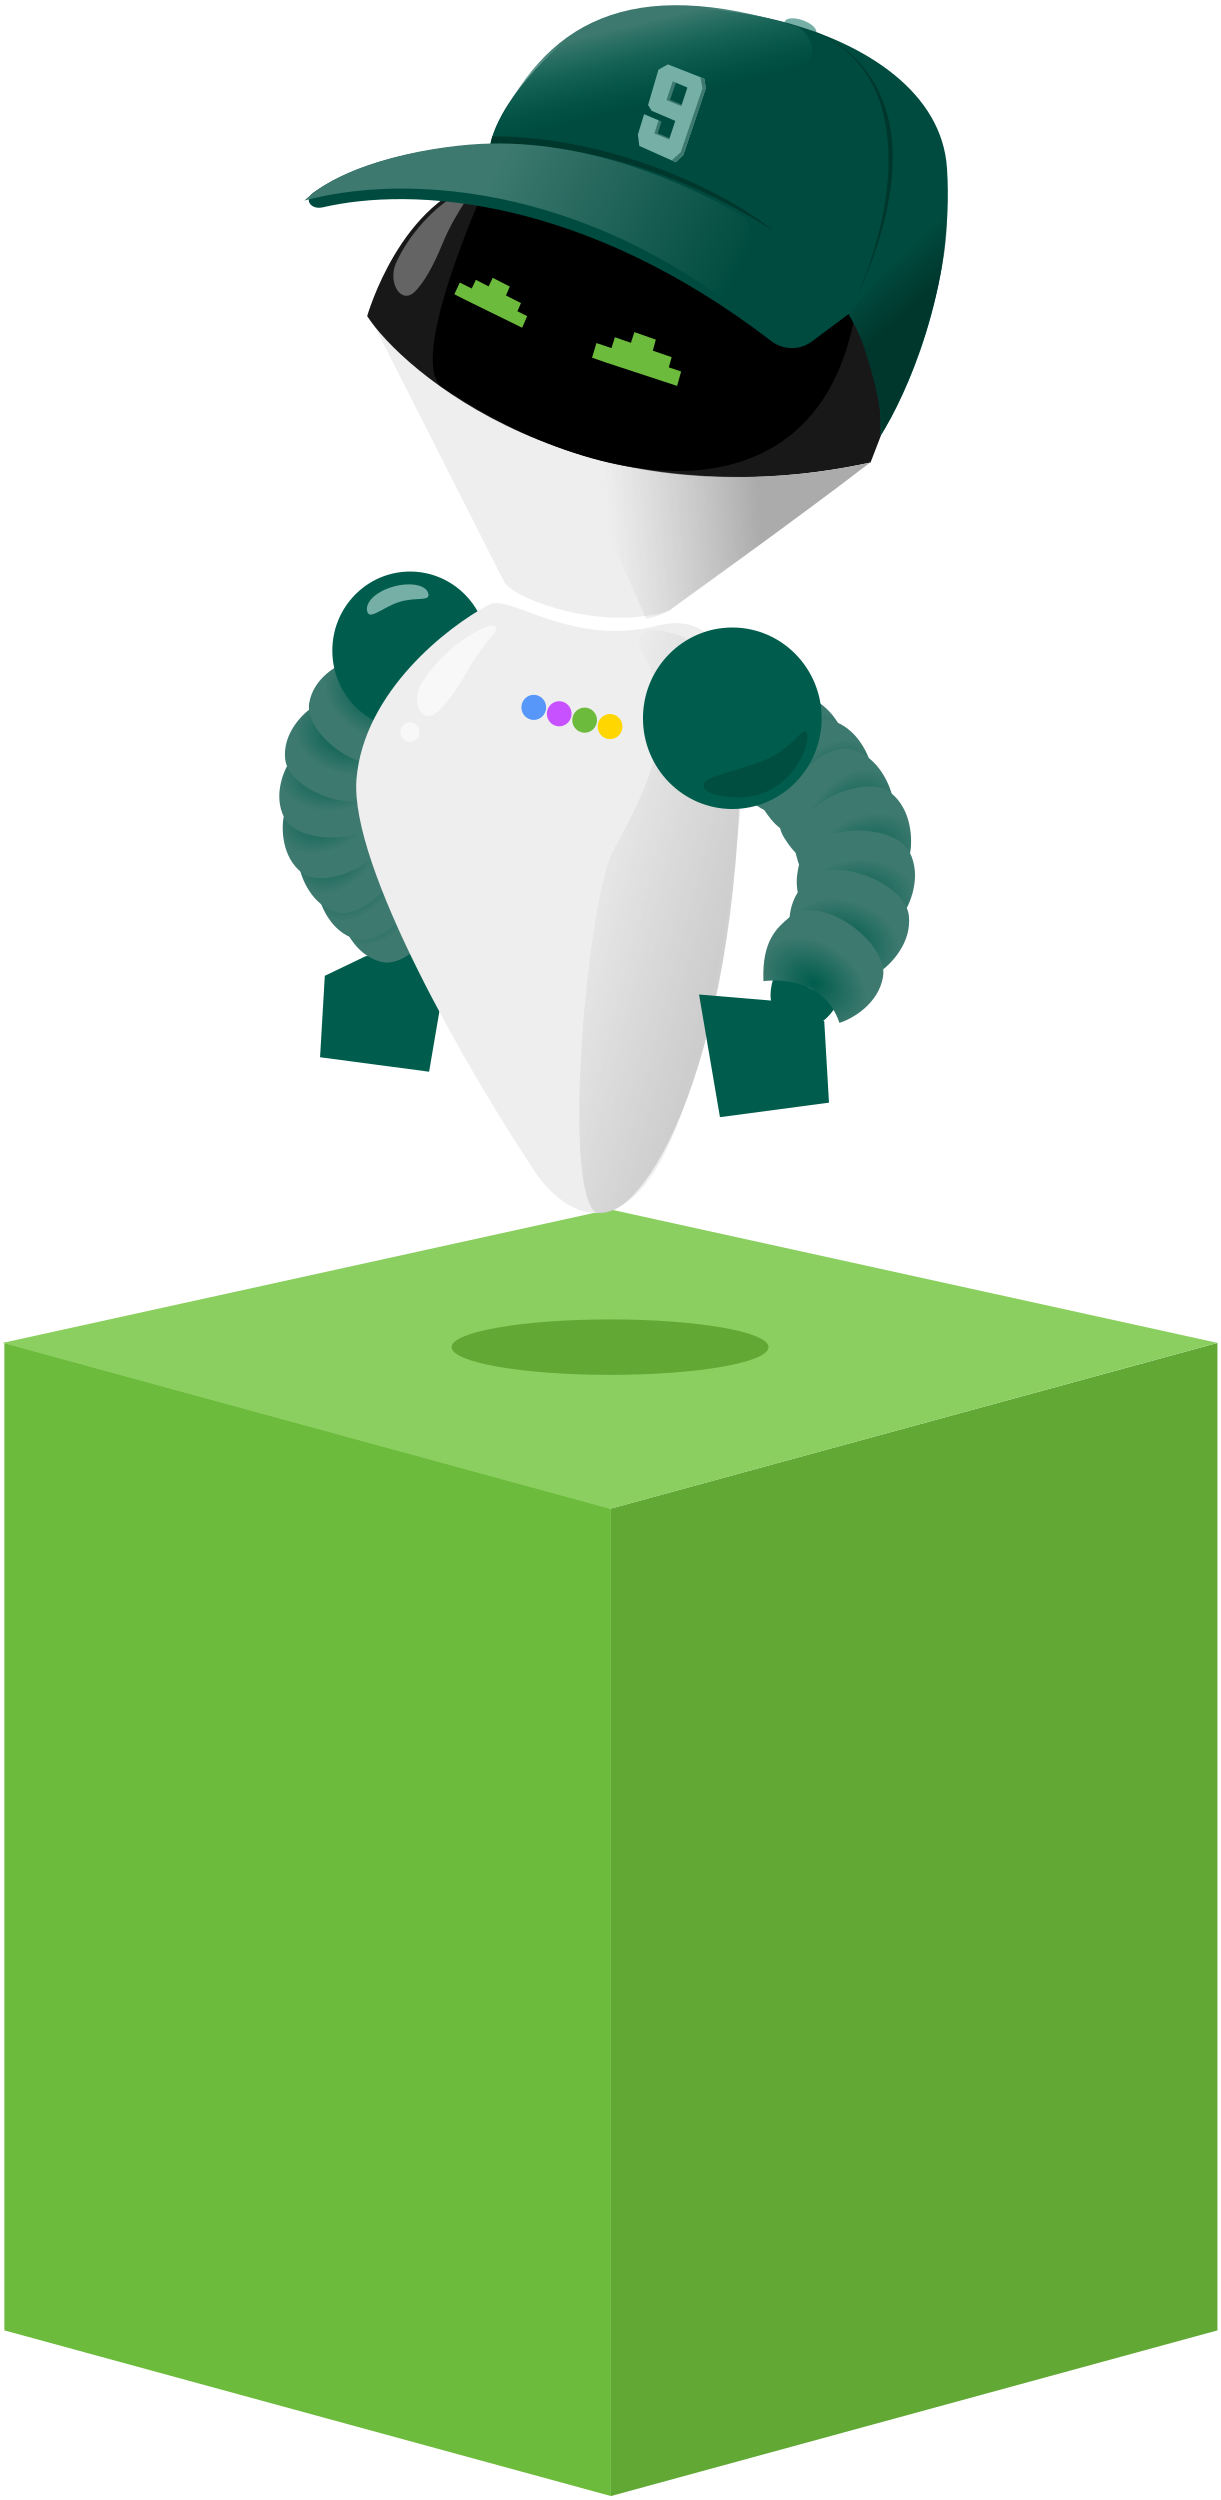
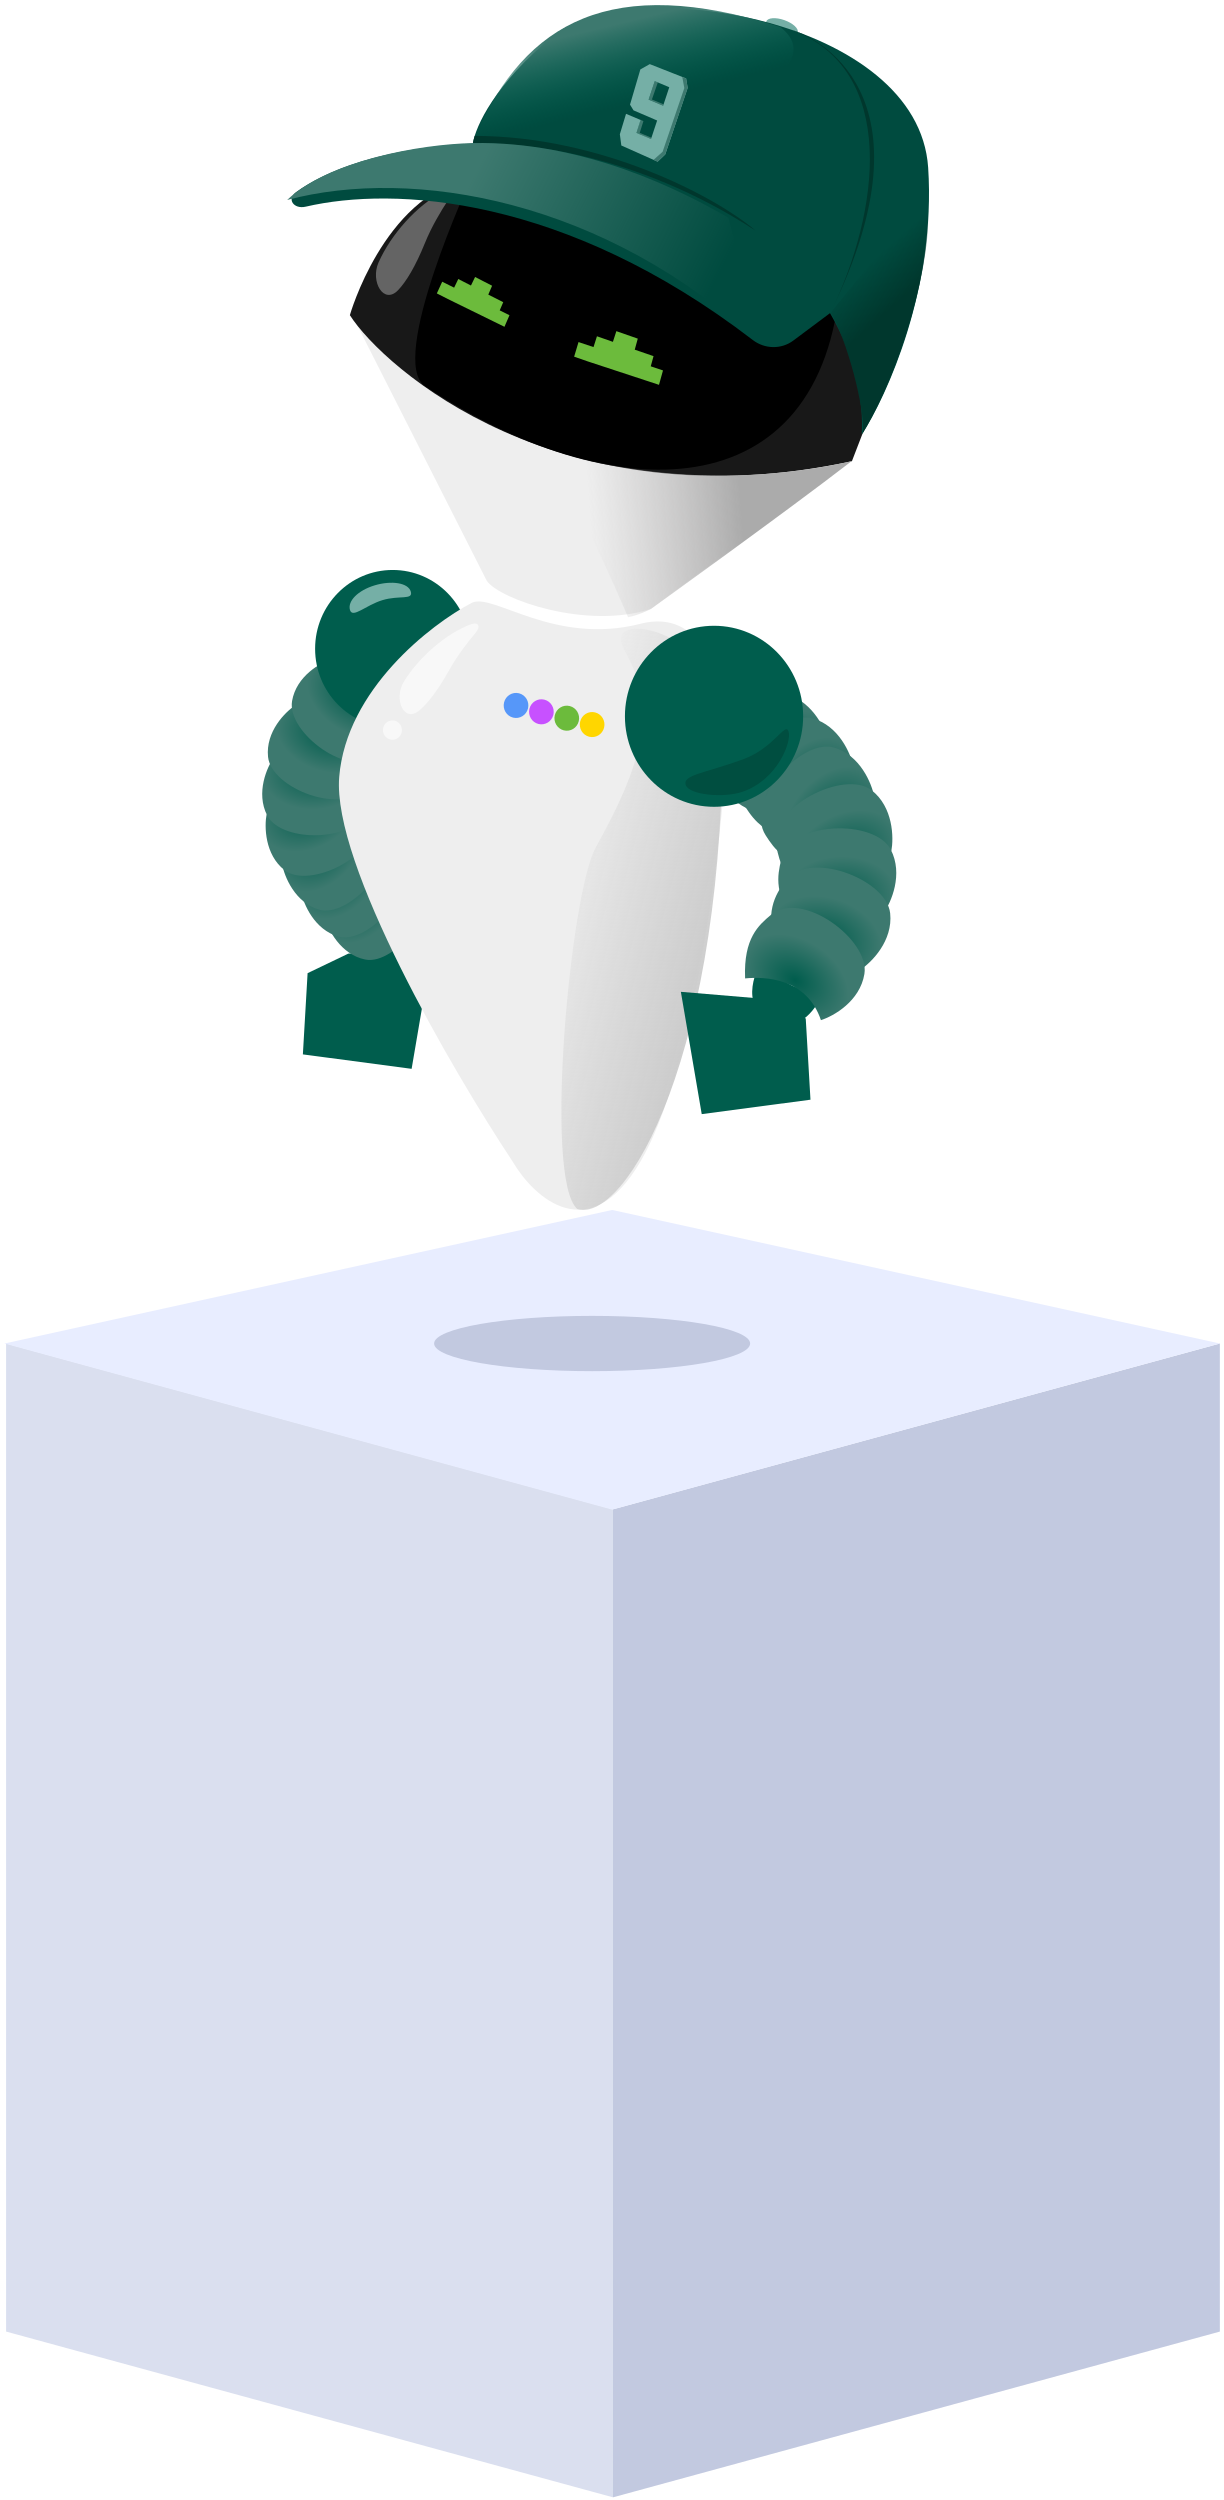
- <svg xmlns="http://www.w3.org/2000/svg" width="186" height="381" viewBox="0 0 186 381" fill="none">
-   <path d="M0.666 355.151L93.103 380.397V229.901L0.666 204.654V355.151Z" fill="#6CBB3C" />
-   <path d="M185.539 355.151L93.103 380.397V229.901L185.539 204.654V355.151Z" fill="#61A835" />
-   <path d="M92.974 184.31L185.539 204.654L92.974 229.954L0.409 204.654L92.974 184.31Z" fill="#8ACF5F" />
-   <ellipse cx="92.974" cy="205.304" rx="24.144" ry="4.225" fill="#61A835" />
-   <path d="M68.582 144.644L55.721 145.726L49.5 148.712L48.777 161.125L65.394 163.331L68.582 144.644Z" fill="#005D4D" />
-   <path d="M76.881 88.766L56.309 48.17L132.322 70.484L101.986 93.039C92.276 96.281 78.857 91.615 76.881 88.766Z" fill="#EEEEEE" />
-   <path d="M132.67 70.484C88.038 80.118 61.073 56.198 55.959 48.17C55.959 48.17 61.048 30.214 74.091 27.272C97.801 14.521 143.339 3.683 135.808 62.338C135.808 62.338 133.367 68.713 132.67 70.484Z" fill="#181818" />
-   <path d="M130.927 42.768C128.222 78.409 95.703 77.907 67.464 59.042C61.627 55.142 74.507 27.194 74.507 27.194L104.88 28.655L130.927 42.768Z" fill="black" />
-   <path d="M98.465 94.324C93.964 83.775 88.745 73.414 86.125 68.565C106.163 75.053 124.048 72.414 132.599 70.497C122.658 78.183 101.969 93.057 101.969 93.057C101.969 93.057 100.28 93.962 98.465 94.324Z" fill="url(#paint0_linear)" />
-   <path d="M70.043 29.416C66.239 31.369 62.251 35.805 60.338 40.121C59.045 43.041 61.142 46.653 63.34 44.336C64.573 43.036 65.966 40.757 67.437 37.13C68.461 34.606 69.903 32.216 70.964 30.601C71.667 29.532 71.182 28.831 70.043 29.416Z" fill="#646464" />
-   <path d="M52.116 140.206C52.608 142.025 54.534 145.856 58.295 146.629C62.996 147.594 70.339 138.06 66.904 133.547C65.549 131.767 63.836 129.541 58.304 129.577C58.266 129.572 58.244 129.571 58.244 129.577C58.423 132.336 58.071 138.363 52.116 140.206Z" fill="url(#paint1_radial)" />
-   <path d="M48.501 136.278C48.867 138.128 50.523 142.086 54.222 143.124C58.845 144.422 66.827 135.433 63.712 130.687C62.483 128.815 60.927 126.473 55.406 126.115C55.369 126.107 55.346 126.105 55.346 126.111C55.335 128.876 54.568 134.863 48.501 136.278Z" fill="url(#paint2_radial)" />
-   <path d="M45.608 132.08C45.948 133.935 47.55 137.917 51.234 139.008C55.838 140.372 63.944 131.498 60.895 126.708C59.692 124.818 58.169 122.454 52.654 122.017C52.617 122.009 52.594 122.007 52.594 122.013C52.544 124.777 51.694 130.753 45.608 132.08Z" fill="url(#paint3_radial)" />
-   <path d="M43.235 124.433C42.882 126.285 42.935 130.586 45.969 132.973C49.761 135.956 60.505 130.718 59.397 125.126C58.96 122.921 58.396 120.154 53.422 117.694C53.39 117.672 53.37 117.662 53.368 117.667C52.324 120.22 49.377 125.464 43.235 124.433Z" fill="url(#paint4_radial)" />
-   <path d="M44.382 115.685C43.293 117.214 41.556 121.137 43.315 124.6C45.514 128.93 57.431 128.784 58.748 123.239C59.267 121.052 59.905 118.302 56.417 113.94C56.397 113.907 56.383 113.888 56.379 113.893C54.372 115.76 49.523 119.252 44.382 115.685Z" fill="url(#paint5_radial)" />
-   <path d="M47.658 107.76C46.094 108.778 43.064 111.783 43.454 115.66C43.941 120.507 55.084 124.8 58.307 120.129C59.578 118.286 61.162 115.964 59.487 110.608C59.48 110.57 59.474 110.548 59.468 110.55C56.928 111.542 51.157 112.99 47.658 107.76Z" fill="url(#paint6_radial)" />
-   <path d="M53.272 100.684C51.496 101.235 47.779 103.297 47.124 107.137C46.305 111.938 55.892 119.128 60.237 115.515C61.951 114.089 64.094 112.288 63.904 106.671C63.908 106.633 63.908 106.61 63.902 106.61C61.193 106.869 55.251 106.679 53.272 100.684Z" fill="url(#paint7_radial)" />
-   <ellipse cx="62.498" cy="99.144" rx="11.852" ry="12.039" fill="#005D4D" />
-   <path d="M65.268 90.404C65.662 91.748 63.509 90.936 60.943 91.713C58.376 92.49 56.368 94.561 55.974 93.217C55.58 91.874 57.177 90.233 59.743 89.457C62.31 88.68 64.874 89.061 65.268 90.404Z" fill="#75AFA6" />
-   <path d="M54.331 118.705C55.447 105.387 68.278 95.446 74.555 92.14C77.728 90.469 87.106 98.72 100.357 95.328C112.826 92.136 114.305 111.267 113.259 118.705C112.213 132.755 108.168 164.184 100.357 177.501C92.547 190.819 84.085 183.051 80.831 177.501C71.533 163.452 53.215 132.023 54.331 118.705Z" fill="#EEEEEE" />
-   <ellipse rx="1.886" ry="1.913" transform="matrix(0.969832 0.243773 -0.236675 0.971589 81.3466 107.805)" fill="#5697F9" />
-   <ellipse rx="1.886" ry="1.913" transform="matrix(0.969832 0.243773 -0.236675 0.971589 85.2235 108.779)" fill="#C751FF" />
-   <ellipse rx="1.886" ry="1.913" transform="matrix(0.969832 0.243773 -0.236675 0.971589 89.0995 109.753)" fill="#6CBB3C" />
-   <ellipse rx="1.886" ry="1.913" transform="matrix(0.969832 0.243773 -0.236675 0.971589 92.9745 110.727)" fill="#FFD600" />
-   <path d="M93.481 129.591C100.324 117.259 103.247 108.626 97.917 99.383C94.115 92.789 111.502 96.128 112.911 108.626C113.552 161.219 97.98 187.015 90.718 184.758C85.507 180.245 89.703 136.401 93.481 129.591Z" fill="url(#paint8_linear)" />
-   <path d="M128.65 150.883C123.066 152.5 120.184 148.086 119.442 145.678C118.14 147.83 115.249 153.609 120.3 156.049C124.726 158.187 127.454 153.91 128.65 150.883Z" fill="#005D4D" />
-   <path d="M128.959 112.941C128.413 110.967 126.298 106.816 122.207 105.999C117.093 104.979 109.17 115.384 112.929 120.266C114.412 122.192 116.286 124.6 122.297 124.528C122.338 124.533 122.363 124.534 122.362 124.527C122.152 121.53 122.499 114.979 128.959 112.941Z" fill="url(#paint9_radial)" />
-   <path d="M132.911 117.187C132.502 115.179 130.679 110.888 126.654 109.782C121.623 108.401 113.003 118.216 116.416 123.354C117.762 125.381 119.466 127.916 125.467 128.272C125.508 128.28 125.532 128.282 125.532 128.276C125.529 125.271 126.327 118.761 132.911 117.187Z" fill="url(#paint10_radial)" />
-   <path d="M136.077 121.73C135.697 119.717 133.933 115.4 129.924 114.237C124.913 112.783 116.157 122.475 119.498 127.661C120.816 129.707 122.485 132.266 128.481 132.708C128.521 132.716 128.546 132.719 128.546 132.712C128.584 129.708 129.472 123.21 136.077 121.73Z" fill="url(#paint11_radial)" />
-   <path d="M138.7 130.026C139.073 128.011 138.99 123.337 135.679 120.763C131.542 117.544 119.898 123.301 121.135 129.37C121.623 131.764 122.252 134.767 127.671 137.41C127.706 137.433 127.727 137.445 127.73 137.439C128.849 134.658 132.021 128.943 138.7 130.026Z" fill="url(#paint12_radial)" />
-   <path d="M137.506 139.538C138.68 137.87 140.545 133.597 138.613 129.844C136.198 125.153 123.25 125.384 121.852 131.417C121.3 133.797 120.624 136.789 124.44 141.508C124.461 141.543 124.476 141.563 124.481 141.559C126.65 139.517 131.899 135.693 137.506 139.538Z" fill="url(#paint13_radial)" />
-   <path d="M133.993 148.169C135.686 147.054 138.961 143.77 138.514 139.559C137.956 134.296 125.823 129.699 122.349 134.794C120.978 136.804 119.271 139.337 121.123 145.147C121.13 145.188 121.137 145.212 121.143 145.21C123.897 144.116 130.16 142.508 133.993 148.169Z" fill="url(#paint14_radial)" />
-   <path d="M127.934 155.892C129.861 155.282 133.888 153.019 134.577 148.842C135.439 143.621 124.979 135.866 120.279 139.819C118.425 141.379 116.108 143.349 116.346 149.451C116.342 149.493 116.343 149.518 116.349 149.517C119.292 149.219 125.749 149.389 127.934 155.892Z" fill="url(#paint15_radial)" />
-   <ellipse cx="111.604" cy="109.463" rx="13.616" ry="13.831" fill="#005D4D" />
-   <path d="M107.275 119.957C106.768 118.431 110.074 118.193 115.969 116.064C120.811 114.316 122.482 110.256 122.989 111.781C123.496 113.307 121.319 119.156 115.969 120.991C113.054 121.991 107.782 121.483 107.275 119.957Z" fill="#00372D" fill-opacity="0.391" />
-   <ellipse rx="2.544" ry="1.114" transform="matrix(0.942998 0.332799 -0.323616 0.946188 121.987 4.14201)" fill="#75AFA6" />
-   <path fill-rule="evenodd" clip-rule="evenodd" d="M74.749 21.94C75.166 19.326 78.118 12.791 87.131 5.425C98.795 -4.107 142.817 2.756 144.322 25.633C145.526 43.935 138.051 60.458 134.163 66.431C134.48 61.481 133.296 54.667 129.324 47.863L123.71 52.055C121.873 53.426 119.343 53.364 117.525 51.968C88.699 29.844 62.651 28.471 49.206 31.594C47.393 32.015 46.247 30.446 47.756 29.357C52.155 26.183 60.553 22.67 74.749 21.94Z" fill="#004B3F" />
-   <path d="M102.896 26.684C95.823 22.752 79.485 20.866 75.105 20.716C82.866 3.351 95.862 -4.062 121.714 4.127C131.223 11.602 104.455 19.369 102.896 26.684Z" fill="url(#paint16_linear)" />
-   <path d="M117.954 35.262C99.264 23.077 81.658 21.721 74.755 21.932C74.793 21.581 75.03 20.781 75.03 20.781C94.277 20.781 111.91 30.067 117.954 35.262Z" fill="#00372D" />
-   <path d="M134.357 66.162C134.663 62.278 131.91 51.945 129.424 47.788L144.022 29.817C145.537 36.178 141.47 54.237 134.357 66.162Z" fill="url(#paint17_linear)" />
-   <path d="M118.859 52.753C94.974 30.437 65.535 25.477 46.377 30.566C52.673 24.587 66.66 22.035 74.746 21.876C91.701 21.544 106.608 29.116 113.795 33.287L118.859 52.753Z" fill="url(#paint18_linear)" />
-   <path d="M123.361 4.539C126.837 5.531 145.957 14.053 129.418 47.715C136.9 32.487 139.833 10.637 123.361 4.539Z" fill="#00372D" />
-   <path d="M103.014 12.608L102.109 15.215L103.898 15.953L103.829 16.169L101.601 15.232L102.533 12.411L103.014 12.608Z" fill="#3D796F" />
-   <path d="M100.813 18.518L100.252 20.313L102.067 21.073L101.984 21.291L99.744 20.33L100.331 18.322L100.813 18.518Z" fill="#3D796F" />
-   <path fill-rule="evenodd" clip-rule="evenodd" d="M101.78 9.81L107.339 12L107.574 13.438L104.147 23.616L102.985 24.72L97.436 22.245L97.21 20.521L98.156 17.408L100.377 18.341L99.75 20.321L101.972 21.255L102.908 18.427L99.299 16.875L98.764 15.999L100.346 10.62L101.78 9.81ZM102.54 12.409L101.603 15.236L103.824 16.169L104.761 13.341L102.54 12.409Z" fill="#75AFA6" />
-   <path d="M103.744 23.204L107.061 13.471L106.749 11.772L107.336 12.002L107.578 13.454L104.137 23.614L102.983 24.714L102.351 24.446L103.744 23.204Z" fill="#3D796F" />
-   <path d="M74.411 95.419C70.687 96.814 66.549 100.386 64.238 104.123C62.559 106.836 64.231 110.608 66.639 108.517C67.918 107.407 69.436 105.456 71.165 102.353C72.398 100.139 73.995 98.095 75.177 96.699C76.003 95.724 75.608 94.971 74.411 95.419Z" fill="#F8F8F8" />
-   <ellipse cx="62.462" cy="111.569" rx="1.453" ry="1.476" fill="#F8F8F8" />
-   <path d="M106.534 151.565L119.394 152.646L125.615 155.632L126.338 168.046L109.721 170.252L106.534 151.565Z" fill="#005D4D" />
-   <path d="M70.931 45.705L69.247 44.846L70.066 43.058L71.89 43.967L72.522 42.646L74.461 43.64L75.091 42.338L77.692 43.673L77.11 45.029L79.393 46.188L78.855 47.438L80.345 48.181L79.579 49.948L77.941 49.143L70.931 45.705Z" fill="#6CBB3C" />
-   <path d="M92.343 55.248L90.226 54.514L90.895 52.281L93.186 53.05L93.712 51.395L96.151 52.246L96.678 50.614L99.951 51.756L99.489 53.444L102.359 54.431L101.932 55.987L103.803 56.616L103.192 58.816L101.137 58.139L92.343 55.248Z" fill="#6CBB3C" />
+ <svg xmlns="http://www.w3.org/2000/svg" width="187" height="382" viewBox="0 0 187 382" fill="none">
+   <path d="M0.931 356.266L93.662 381.593V230.618L0.931 205.29V356.266Z" fill="#DADFEF" />
+   <path d="M186.393 356.266L93.662 381.593V230.618L186.393 205.29V356.266Z" fill="#C2C9E0" />
+   <path d="M93.533 184.881L186.392 205.29L93.533 230.671L0.673 205.29L93.533 184.881Z" fill="#E8EDFF" />
+   <ellipse cx="90.476" cy="205.29" rx="24.144" ry="4.225" fill="#C2C9E0" />
+   <path d="M66.083 144.631L53.222 145.713L47.001 148.698L46.279 161.112L62.896 163.318L66.083 144.631Z" fill="#005D4D" />
+   <path d="M74.383 88.753L53.81 48.156L129.824 70.471L99.488 93.026C89.778 96.267 76.359 91.601 74.383 88.753Z" fill="#EEEEEE" />
+   <path d="M130.171 70.471C85.539 80.105 58.575 56.185 53.46 48.157C53.46 48.157 58.55 30.201 71.592 27.259C95.303 14.508 140.841 3.669 133.309 62.324C133.309 62.324 130.868 68.7 130.171 70.471Z" fill="#181818" />
+   <path d="M128.429 42.755C125.724 78.395 93.205 77.894 64.967 59.028C59.13 55.129 72.01 27.181 72.01 27.181L102.383 28.642L128.429 42.755Z" fill="black" />
+   <path d="M95.966 94.311C91.465 83.762 86.247 73.4 83.626 68.551C103.664 75.039 121.549 72.401 130.1 70.483C120.16 78.169 99.47 93.044 99.47 93.044C99.47 93.044 97.781 93.949 95.966 94.311Z" fill="url(#paint0_linear)" />
+   <path d="M67.545 29.402C63.74 31.355 59.752 35.791 57.84 40.107C56.546 43.028 58.644 46.64 60.842 44.323C62.075 43.023 63.467 40.743 64.938 37.117C65.962 34.592 67.405 32.203 68.466 30.588C69.168 29.518 68.683 28.818 67.545 29.402Z" fill="#646464" />
+   <path d="M49.618 140.192C50.111 142.012 52.036 145.843 55.797 146.615C60.498 147.581 67.841 138.046 64.406 133.533C63.052 131.753 61.339 129.528 55.806 129.563C55.769 129.558 55.746 129.558 55.746 129.564C55.925 132.323 55.573 138.35 49.618 140.192Z" fill="url(#paint1_radial)" />
+   <path d="M46.004 136.264C46.37 138.114 48.026 142.073 51.725 143.111C56.348 144.408 64.33 135.419 61.214 130.673C59.986 128.801 58.43 126.46 52.909 126.102C52.872 126.094 52.849 126.092 52.849 126.098C52.838 128.862 52.071 134.85 46.004 136.264Z" fill="url(#paint2_radial)" />
+   <path d="M43.111 132.067C43.451 133.922 45.053 137.904 48.737 138.995C53.341 140.358 61.447 131.484 58.398 126.694C57.195 124.805 55.672 122.441 50.157 122.004C50.119 121.996 50.097 121.993 50.097 121.999C50.047 124.763 49.197 130.74 43.111 132.067Z" fill="url(#paint3_radial)" />
+   <path d="M40.737 124.419C40.385 126.272 40.438 130.573 43.471 132.96C47.263 135.943 58.008 130.705 56.899 125.113C56.462 122.907 55.898 120.141 50.924 117.68C50.893 117.659 50.873 117.648 50.87 117.654C49.827 120.207 46.879 125.451 40.737 124.419Z" fill="url(#paint4_radial)" />
+   <path d="M41.884 115.672C40.795 117.2 39.057 121.123 40.817 124.587C43.016 128.916 54.933 128.771 56.25 123.226C56.769 121.038 57.407 118.288 53.919 113.926C53.899 113.893 53.885 113.875 53.881 113.879C51.874 115.747 47.025 119.239 41.884 115.672Z" fill="url(#paint5_radial)" />
+   <path d="M45.16 107.747C43.596 108.764 40.566 111.769 40.956 115.647C41.444 120.493 52.587 124.787 55.809 120.115C57.081 118.273 58.664 115.95 56.989 110.594C56.983 110.556 56.976 110.534 56.971 110.536C54.431 111.529 48.66 112.976 45.16 107.747Z" fill="url(#paint6_radial)" />
+   <path d="M50.775 100.671C48.998 101.222 45.282 103.284 44.626 107.124C43.807 111.924 53.395 119.115 57.74 115.501C59.454 114.076 61.596 112.274 61.407 106.658C61.411 106.619 61.411 106.596 61.405 106.597C58.695 106.856 52.754 106.666 50.775 100.671Z" fill="url(#paint7_radial)" />
+   <ellipse cx="60.001" cy="99.13" rx="11.852" ry="12.039" fill="#005D4D" />
+   <path d="M62.77 90.391C63.164 91.734 61.011 90.923 58.444 91.7C55.878 92.477 53.87 94.547 53.476 93.204C53.082 91.86 54.679 90.22 57.245 89.443C59.812 88.666 62.376 89.047 62.77 90.391Z" fill="#75AFA6" />
+   <path d="M51.833 118.692C52.949 105.374 65.781 95.433 72.057 92.127C75.23 90.456 84.608 98.707 97.86 95.315C110.329 92.123 111.807 111.254 110.761 118.692C109.715 132.741 105.67 164.17 97.86 177.488C90.049 190.806 81.588 183.037 78.333 177.488C69.035 163.438 50.718 132.009 51.833 118.692Z" fill="#EEEEEE" />
+   <ellipse rx="1.886" ry="1.913" transform="matrix(0.969832 0.243773 -0.236675 0.971589 78.849 107.792)" fill="#5697F9" />
+   <ellipse rx="1.886" ry="1.913" transform="matrix(0.969832 0.243773 -0.236675 0.971589 82.726 108.765)" fill="#C751FF" />
+   <ellipse rx="1.886" ry="1.913" transform="matrix(0.969832 0.243773 -0.236675 0.971589 86.6024 109.74)" fill="#6CBB3C" />
+   <ellipse rx="1.886" ry="1.913" transform="matrix(0.969832 0.243773 -0.236675 0.971589 90.4774 110.714)" fill="#FFD600" />
+   <path d="M90.984 129.578C97.826 117.246 100.75 108.612 95.42 99.369C91.618 92.776 109.004 96.115 110.414 108.612C111.055 161.205 95.483 187.001 88.221 184.745C83.009 180.232 87.205 136.387 90.984 129.578Z" fill="url(#paint8_linear)" />
+   <path d="M126.151 150.87C120.567 152.486 117.686 148.073 116.943 145.665C115.642 147.817 112.75 153.595 117.802 156.035C122.227 158.173 124.955 153.897 126.151 150.87Z" fill="#005D4D" />
+   <path d="M126.461 112.927C125.915 110.954 123.8 106.802 119.709 105.986C114.595 104.965 106.672 115.37 110.431 120.253C111.914 122.179 113.788 124.587 119.799 124.514C119.84 124.52 119.865 124.52 119.864 124.514C119.654 121.517 120.001 114.965 126.461 112.927Z" fill="url(#paint9_radial)" />
+   <path d="M130.413 117.173C130.004 115.166 128.181 110.874 124.156 109.769C119.125 108.387 110.505 118.203 113.918 123.341C115.264 125.368 116.968 127.903 122.969 128.258C123.01 128.267 123.034 128.269 123.034 128.262C123.031 125.258 123.829 118.747 130.413 117.173Z" fill="url(#paint10_radial)" />
+   <path d="M133.579 121.717C133.199 119.703 131.435 115.386 127.426 114.223C122.414 112.77 113.659 122.461 117 127.648C118.318 129.693 119.987 132.253 125.983 132.694C126.023 132.703 126.048 132.705 126.048 132.699C126.086 129.695 126.974 123.196 133.579 121.717Z" fill="url(#paint11_radial)" />
+   <path d="M136.202 130.013C136.575 127.998 136.492 123.324 133.181 120.749C129.044 117.531 117.4 123.287 118.637 129.357C119.125 131.751 119.754 134.754 125.173 137.397C125.207 137.42 125.229 137.431 125.232 137.425C126.351 134.645 129.523 128.929 136.202 130.013Z" fill="url(#paint12_radial)" />
+   <path d="M135.009 139.524C136.183 137.857 138.048 133.584 136.116 129.831C133.701 125.14 120.753 125.37 119.355 131.404C118.803 133.784 118.126 136.776 121.942 141.494C121.964 141.53 121.979 141.55 121.984 141.545C124.153 139.503 129.402 135.68 135.009 139.524Z" fill="url(#paint13_radial)" />
+   <path d="M131.495 148.156C133.189 147.04 136.464 143.757 136.017 139.546C135.459 134.283 123.325 129.685 119.851 134.781C118.481 136.791 116.773 139.324 118.625 145.133C118.633 145.175 118.64 145.199 118.646 145.196C121.4 144.102 127.662 142.495 131.495 148.156Z" fill="url(#paint14_radial)" />
+   <path d="M125.437 155.878C127.364 155.269 131.391 153.006 132.08 148.829C132.942 143.608 122.482 135.853 117.782 139.806C115.928 141.365 113.611 143.336 113.849 149.438C113.845 149.479 113.845 149.504 113.852 149.504C116.795 149.206 123.252 149.376 125.437 155.878Z" fill="url(#paint15_radial)" />
+   <ellipse cx="109.105" cy="109.449" rx="13.616" ry="13.831" fill="#005D4D" />
+   <path d="M104.777 119.944C104.269 118.418 107.575 118.179 113.47 116.051C118.312 114.303 119.983 110.242 120.491 111.768C120.998 113.294 118.821 119.143 113.47 120.978C110.556 121.977 105.284 121.47 104.777 119.944Z" fill="#00372D" fill-opacity="0.391" />
+   <ellipse rx="2.544" ry="1.114" transform="matrix(0.942998 0.332799 -0.323616 0.946188 119.489 4.12862)" fill="#75AFA6" />
+   <path fill-rule="evenodd" clip-rule="evenodd" d="M72.252 21.926C72.669 19.313 75.621 12.777 84.634 5.412C96.297 -4.121 140.319 2.743 141.824 25.62C143.028 43.922 135.553 60.444 131.665 66.418C131.982 61.468 130.798 54.654 126.826 47.849L121.212 52.042C119.376 53.413 116.846 53.35 115.028 51.955C86.201 29.831 60.154 28.457 46.708 31.58C44.895 32.002 43.749 30.433 45.258 29.344C49.658 26.17 58.055 22.657 72.252 21.926Z" fill="#004B3F" />
+   <path d="M100.398 26.671C93.325 22.738 76.987 20.853 72.607 20.702C80.368 3.337 93.364 -4.075 119.216 4.114C128.726 11.588 101.958 19.355 100.398 26.671Z" fill="url(#paint16_linear)" />
+   <path d="M115.456 35.248C96.767 23.064 79.161 21.708 72.257 21.919C72.296 21.567 72.532 20.768 72.532 20.768C91.78 20.768 109.412 30.053 115.456 35.248Z" fill="#00372D" />
+   <path d="M131.859 66.149C132.165 62.264 129.412 51.931 126.926 47.775L141.525 29.804C143.04 36.165 138.972 54.223 131.859 66.149Z" fill="url(#paint17_linear)" />
+   <path d="M116.362 52.74C92.476 30.423 63.037 25.464 43.879 30.552C50.176 24.573 64.162 22.021 72.248 21.863C89.203 21.531 104.111 29.102 111.297 33.274L116.362 52.74Z" fill="url(#paint18_linear)" />
+   <path d="M120.864 4.525C124.339 5.517 143.459 14.04 126.921 47.702C134.403 32.473 137.335 10.623 120.864 4.525Z" fill="#00372D" />
+   <path d="M100.516 12.595L99.611 15.202L101.4 15.94L101.331 16.156L99.103 15.219L100.035 12.398L100.516 12.595Z" fill="#3D796F" />
+   <path d="M98.315 18.505L97.754 20.299L99.569 21.059L99.486 21.278L97.246 20.316L97.834 18.308L98.315 18.505Z" fill="#3D796F" />
+   <path fill-rule="evenodd" clip-rule="evenodd" d="M99.282 9.797L104.841 11.987L105.076 13.425L101.649 23.602L100.487 24.707L94.938 22.231L94.712 20.508L95.658 17.395L97.879 18.328L97.252 20.308L99.474 21.241L100.41 18.413L96.801 16.861L96.266 15.986L97.848 10.606L99.282 9.797ZM100.042 12.395L99.105 15.223L101.326 16.156L102.263 13.328L100.042 12.395Z" fill="#75AFA6" />
+   <path d="M101.246 23.191L104.563 13.458L104.251 11.759L104.838 11.989L105.08 13.44L101.639 23.601L100.485 24.7L99.853 24.433L101.246 23.191Z" fill="#3D796F" />
+   <path d="M71.912 95.406C68.189 96.8 64.05 100.372 61.739 104.109C60.061 106.823 61.732 110.594 64.14 108.504C65.419 107.394 66.938 105.442 68.666 102.34C69.9 100.126 71.496 98.082 72.679 96.685C73.504 95.71 73.109 94.958 71.912 95.406Z" fill="#F8F8F8" />
+   <ellipse cx="59.965" cy="111.556" rx="1.453" ry="1.476" fill="#F8F8F8" />
+   <path d="M104.036 151.551L116.896 152.633L123.117 155.619L123.84 168.032L107.223 170.238L104.036 151.551Z" fill="#005D4D" />
+   <path d="M68.433 45.692L66.749 44.833L67.568 43.045L69.392 43.954L70.024 42.633L71.963 43.627L72.593 42.324L75.194 43.66L74.612 45.016L76.895 46.174L76.357 47.425L77.847 48.167L77.081 49.935L75.443 49.13L68.433 45.692Z" fill="#6CBB3C" />
+   <path d="M89.845 55.235L87.728 54.501L88.397 52.268L90.688 53.037L91.214 51.382L93.653 52.233L94.18 50.6L97.453 51.743L96.99 53.431L99.861 54.418L99.434 55.974L101.305 56.602L100.694 58.803L98.639 58.126L89.845 55.235Z" fill="#6CBB3C" />
  <defs>
-     <linearGradient id="paint0_linear" x1="130.873" y1="73.376" x2="84.727" y2="76.988" gradientUnits="userSpaceOnUse">
+     <linearGradient id="paint0_linear" x1="128.374" y1="73.362" x2="82.228" y2="76.974" gradientUnits="userSpaceOnUse">
      <stop offset="0.333" stop-color="#ABABAB" />
      <stop offset="0.833" stop-color="#B9B7B7" stop-opacity="0" />
    </linearGradient>
-     <radialGradient id="paint1_radial" cx="0" cy="0" r="1" gradientUnits="userSpaceOnUse" gradientTransform="translate(57.7671 136.712) rotate(35.2195) scale(7.26381 10.5106)">
+     <radialGradient id="paint1_radial" cx="0" cy="0" r="1" gradientUnits="userSpaceOnUse" gradientTransform="translate(55.2696 136.699) rotate(35.2195) scale(7.26381 10.5106)">
      <stop stop-color="#005D4D" />
      <stop offset="0.776" stop-color="#3D796F" />
    </radialGradient>
-     <radialGradient id="paint2_radial" cx="0" cy="0" r="1" gradientUnits="userSpaceOnUse" gradientTransform="translate(54.3788 133.195) rotate(39.2513) scale(7.2715 10.4995)">
+     <radialGradient id="paint2_radial" cx="0" cy="0" r="1" gradientUnits="userSpaceOnUse" gradientTransform="translate(51.8817 133.182) rotate(39.2513) scale(7.2715 10.4995)">
      <stop stop-color="#005D4D" />
      <stop offset="0.776" stop-color="#3D796F" />
    </radialGradient>
-     <radialGradient id="paint3_radial" cx="0" cy="0" r="1" gradientUnits="userSpaceOnUse" gradientTransform="translate(51.5284 129.082) rotate(40.0608) scale(7.27308 10.4972)">
+     <radialGradient id="paint3_radial" cx="0" cy="0" r="1" gradientUnits="userSpaceOnUse" gradientTransform="translate(49.0313 129.069) rotate(40.0608) scale(7.27308 10.4972)">
      <stop stop-color="#005D4D" />
      <stop offset="0.776" stop-color="#3D796F" />
    </radialGradient>
-     <radialGradient id="paint4_radial" cx="0" cy="0" r="1" gradientUnits="userSpaceOnUse" gradientTransform="translate(49.8255 123.847) rotate(61.5025) scale(7.31415 10.4383)">
+     <radialGradient id="paint4_radial" cx="0" cy="0" r="1" gradientUnits="userSpaceOnUse" gradientTransform="translate(47.3279 123.834) rotate(61.5025) scale(7.31415 10.4383)">
      <stop stop-color="#005D4D" />
      <stop offset="0.776" stop-color="#3D796F" />
    </radialGradient>
-     <radialGradient id="paint5_radial" cx="0" cy="0" r="1" gradientUnits="userSpaceOnUse" gradientTransform="translate(50.6007 117.978) rotate(86.1325) scale(7.34009 10.4014)">
+     <radialGradient id="paint5_radial" cx="0" cy="0" r="1" gradientUnits="userSpaceOnUse" gradientTransform="translate(48.1027 117.965) rotate(86.1325) scale(7.34009 10.4014)">
      <stop stop-color="#005D4D" />
      <stop offset="0.776" stop-color="#3D796F" />
    </radialGradient>
-     <radialGradient id="paint6_radial" cx="0" cy="0" r="1" gradientUnits="userSpaceOnUse" gradientTransform="translate(52.6192 112.205) rotate(107.275) scale(7.33034 10.4152)">
+     <radialGradient id="paint6_radial" cx="0" cy="0" r="1" gradientUnits="userSpaceOnUse" gradientTransform="translate(50.1216 112.192) rotate(107.275) scale(7.33034 10.4152)">
      <stop stop-color="#005D4D" />
      <stop offset="0.776" stop-color="#3D796F" />
    </radialGradient>
-     <radialGradient id="paint7_radial" cx="0" cy="0" r="1" gradientUnits="userSpaceOnUse" gradientTransform="translate(56.8675 106.325) rotate(122.789) scale(7.30657 10.4491)">
+     <radialGradient id="paint7_radial" cx="0" cy="0" r="1" gradientUnits="userSpaceOnUse" gradientTransform="translate(54.3699 106.312) rotate(122.789) scale(7.30657 10.4491)">
      <stop stop-color="#005D4D" />
      <stop offset="0.776" stop-color="#3D796F" />
    </radialGradient>
-     <linearGradient id="paint8_linear" x1="119.397" y1="139.433" x2="87.047" y2="130.969" gradientUnits="userSpaceOnUse">
+     <linearGradient id="paint8_linear" x1="116.9" y1="139.419" x2="84.55" y2="130.956" gradientUnits="userSpaceOnUse">
      <stop offset="0.102" stop-color="#C8C8C8" />
      <stop offset="1" stop-color="#C4C4C4" stop-opacity="0" />
    </linearGradient>
-     <radialGradient id="paint9_radial" cx="0" cy="0" r="1" gradientUnits="userSpaceOnUse" gradientTransform="translate(122.838 116.771) rotate(-145.098) scale(7.8923 11.4219)">
+     <radialGradient id="paint9_radial" cx="0" cy="0" r="1" gradientUnits="userSpaceOnUse" gradientTransform="translate(120.34 116.758) rotate(-145.098) scale(7.8923 11.4219)">
      <stop stop-color="#005D4D" />
      <stop offset="0.776" stop-color="#3D796F" />
    </radialGradient>
-     <radialGradient id="paint10_radial" cx="0" cy="0" r="1" gradientUnits="userSpaceOnUse" gradientTransform="translate(126.542 120.572) rotate(-141.065) scale(7.90063 11.4098)">
+     <radialGradient id="paint10_radial" cx="0" cy="0" r="1" gradientUnits="userSpaceOnUse" gradientTransform="translate(124.044 120.559) rotate(-141.065) scale(7.90063 11.4098)">
      <stop stop-color="#005D4D" />
      <stop offset="0.776" stop-color="#3D796F" />
    </radialGradient>
-     <radialGradient id="paint11_radial" cx="0" cy="0" r="1" gradientUnits="userSpaceOnUse" gradientTransform="translate(129.662 125.024) rotate(-140.255) scale(7.90234 11.4073)">
+     <radialGradient id="paint11_radial" cx="0" cy="0" r="1" gradientUnits="userSpaceOnUse" gradientTransform="translate(127.164 125.011) rotate(-140.255) scale(7.90234 11.4073)">
      <stop stop-color="#005D4D" />
      <stop offset="0.776" stop-color="#3D796F" />
    </radialGradient>
-     <radialGradient id="paint12_radial" cx="0" cy="0" r="1" gradientUnits="userSpaceOnUse" gradientTransform="translate(131.543 130.702) rotate(-118.81) scale(7.94706 11.3431)">
+     <radialGradient id="paint12_radial" cx="0" cy="0" r="1" gradientUnits="userSpaceOnUse" gradientTransform="translate(129.045 130.688) rotate(-118.81) scale(7.94706 11.3431)">
      <stop stop-color="#005D4D" />
      <stop offset="0.776" stop-color="#3D796F" />
    </radialGradient>
-     <radialGradient id="paint13_radial" cx="0" cy="0" r="1" gradientUnits="userSpaceOnUse" gradientTransform="translate(130.735 137.084) rotate(-94.178) scale(7.97573 11.3024)">
+     <radialGradient id="paint13_radial" cx="0" cy="0" r="1" gradientUnits="userSpaceOnUse" gradientTransform="translate(128.238 137.07) rotate(-94.178) scale(7.97573 11.3024)">
      <stop stop-color="#005D4D" />
      <stop offset="0.776" stop-color="#3D796F" />
    </radialGradient>
-     <radialGradient id="paint14_radial" cx="0" cy="0" r="1" gradientUnits="userSpaceOnUse" gradientTransform="translate(128.576 143.369) rotate(-73.0364) scale(7.96561 11.3167)">
+     <radialGradient id="paint14_radial" cx="0" cy="0" r="1" gradientUnits="userSpaceOnUse" gradientTransform="translate(126.078 143.356) rotate(-73.0364) scale(7.96561 11.3167)">
      <stop stop-color="#005D4D" />
      <stop offset="0.776" stop-color="#3D796F" />
    </radialGradient>
-     <radialGradient id="paint15_radial" cx="0" cy="0" r="1" gradientUnits="userSpaceOnUse" gradientTransform="translate(123.995 149.784) rotate(-57.5239) scale(7.94003 11.3532)">
+     <radialGradient id="paint15_radial" cx="0" cy="0" r="1" gradientUnits="userSpaceOnUse" gradientTransform="translate(121.498 149.771) rotate(-57.5239) scale(7.94003 11.3532)">
      <stop stop-color="#005D4D" />
      <stop offset="0.776" stop-color="#3D796F" />
    </radialGradient>
-     <linearGradient id="paint16_linear" x1="104.116" y1="0.793" x2="107.414" y2="14.33" gradientUnits="userSpaceOnUse">
+     <linearGradient id="paint16_linear" x1="101.618" y1="0.78" x2="104.916" y2="14.317" gradientUnits="userSpaceOnUse">
      <stop offset="0.077" stop-color="#3D796F" />
      <stop offset="0.965" stop-color="#006857" stop-opacity="0" />
    </linearGradient>
-     <linearGradient id="paint17_linear" x1="133.4" y1="41.893" x2="139.475" y2="48.651" gradientUnits="userSpaceOnUse">
+     <linearGradient id="paint17_linear" x1="130.902" y1="41.879" x2="136.977" y2="48.638" gradientUnits="userSpaceOnUse">
      <stop stop-color="#00372D" stop-opacity="0" />
      <stop offset="0.309" stop-color="#00372D" stop-opacity="0.391" />
      <stop offset="0.478" stop-color="#00372D" stop-opacity="0.598" />
      <stop offset="0.809" stop-color="#00372D" />
      <stop offset="1" stop-color="#00372D" />
    </linearGradient>
-     <linearGradient id="paint18_linear" x1="77.409" y1="21.866" x2="113.26" y2="40.14" gradientUnits="userSpaceOnUse">
+     <linearGradient id="paint18_linear" x1="74.911" y1="21.852" x2="110.763" y2="40.127" gradientUnits="userSpaceOnUse">
      <stop stop-color="#3D796F" />
      <stop offset="1" stop-color="#3D796F" stop-opacity="0" />
    </linearGradient>
  </defs>
</svg>
